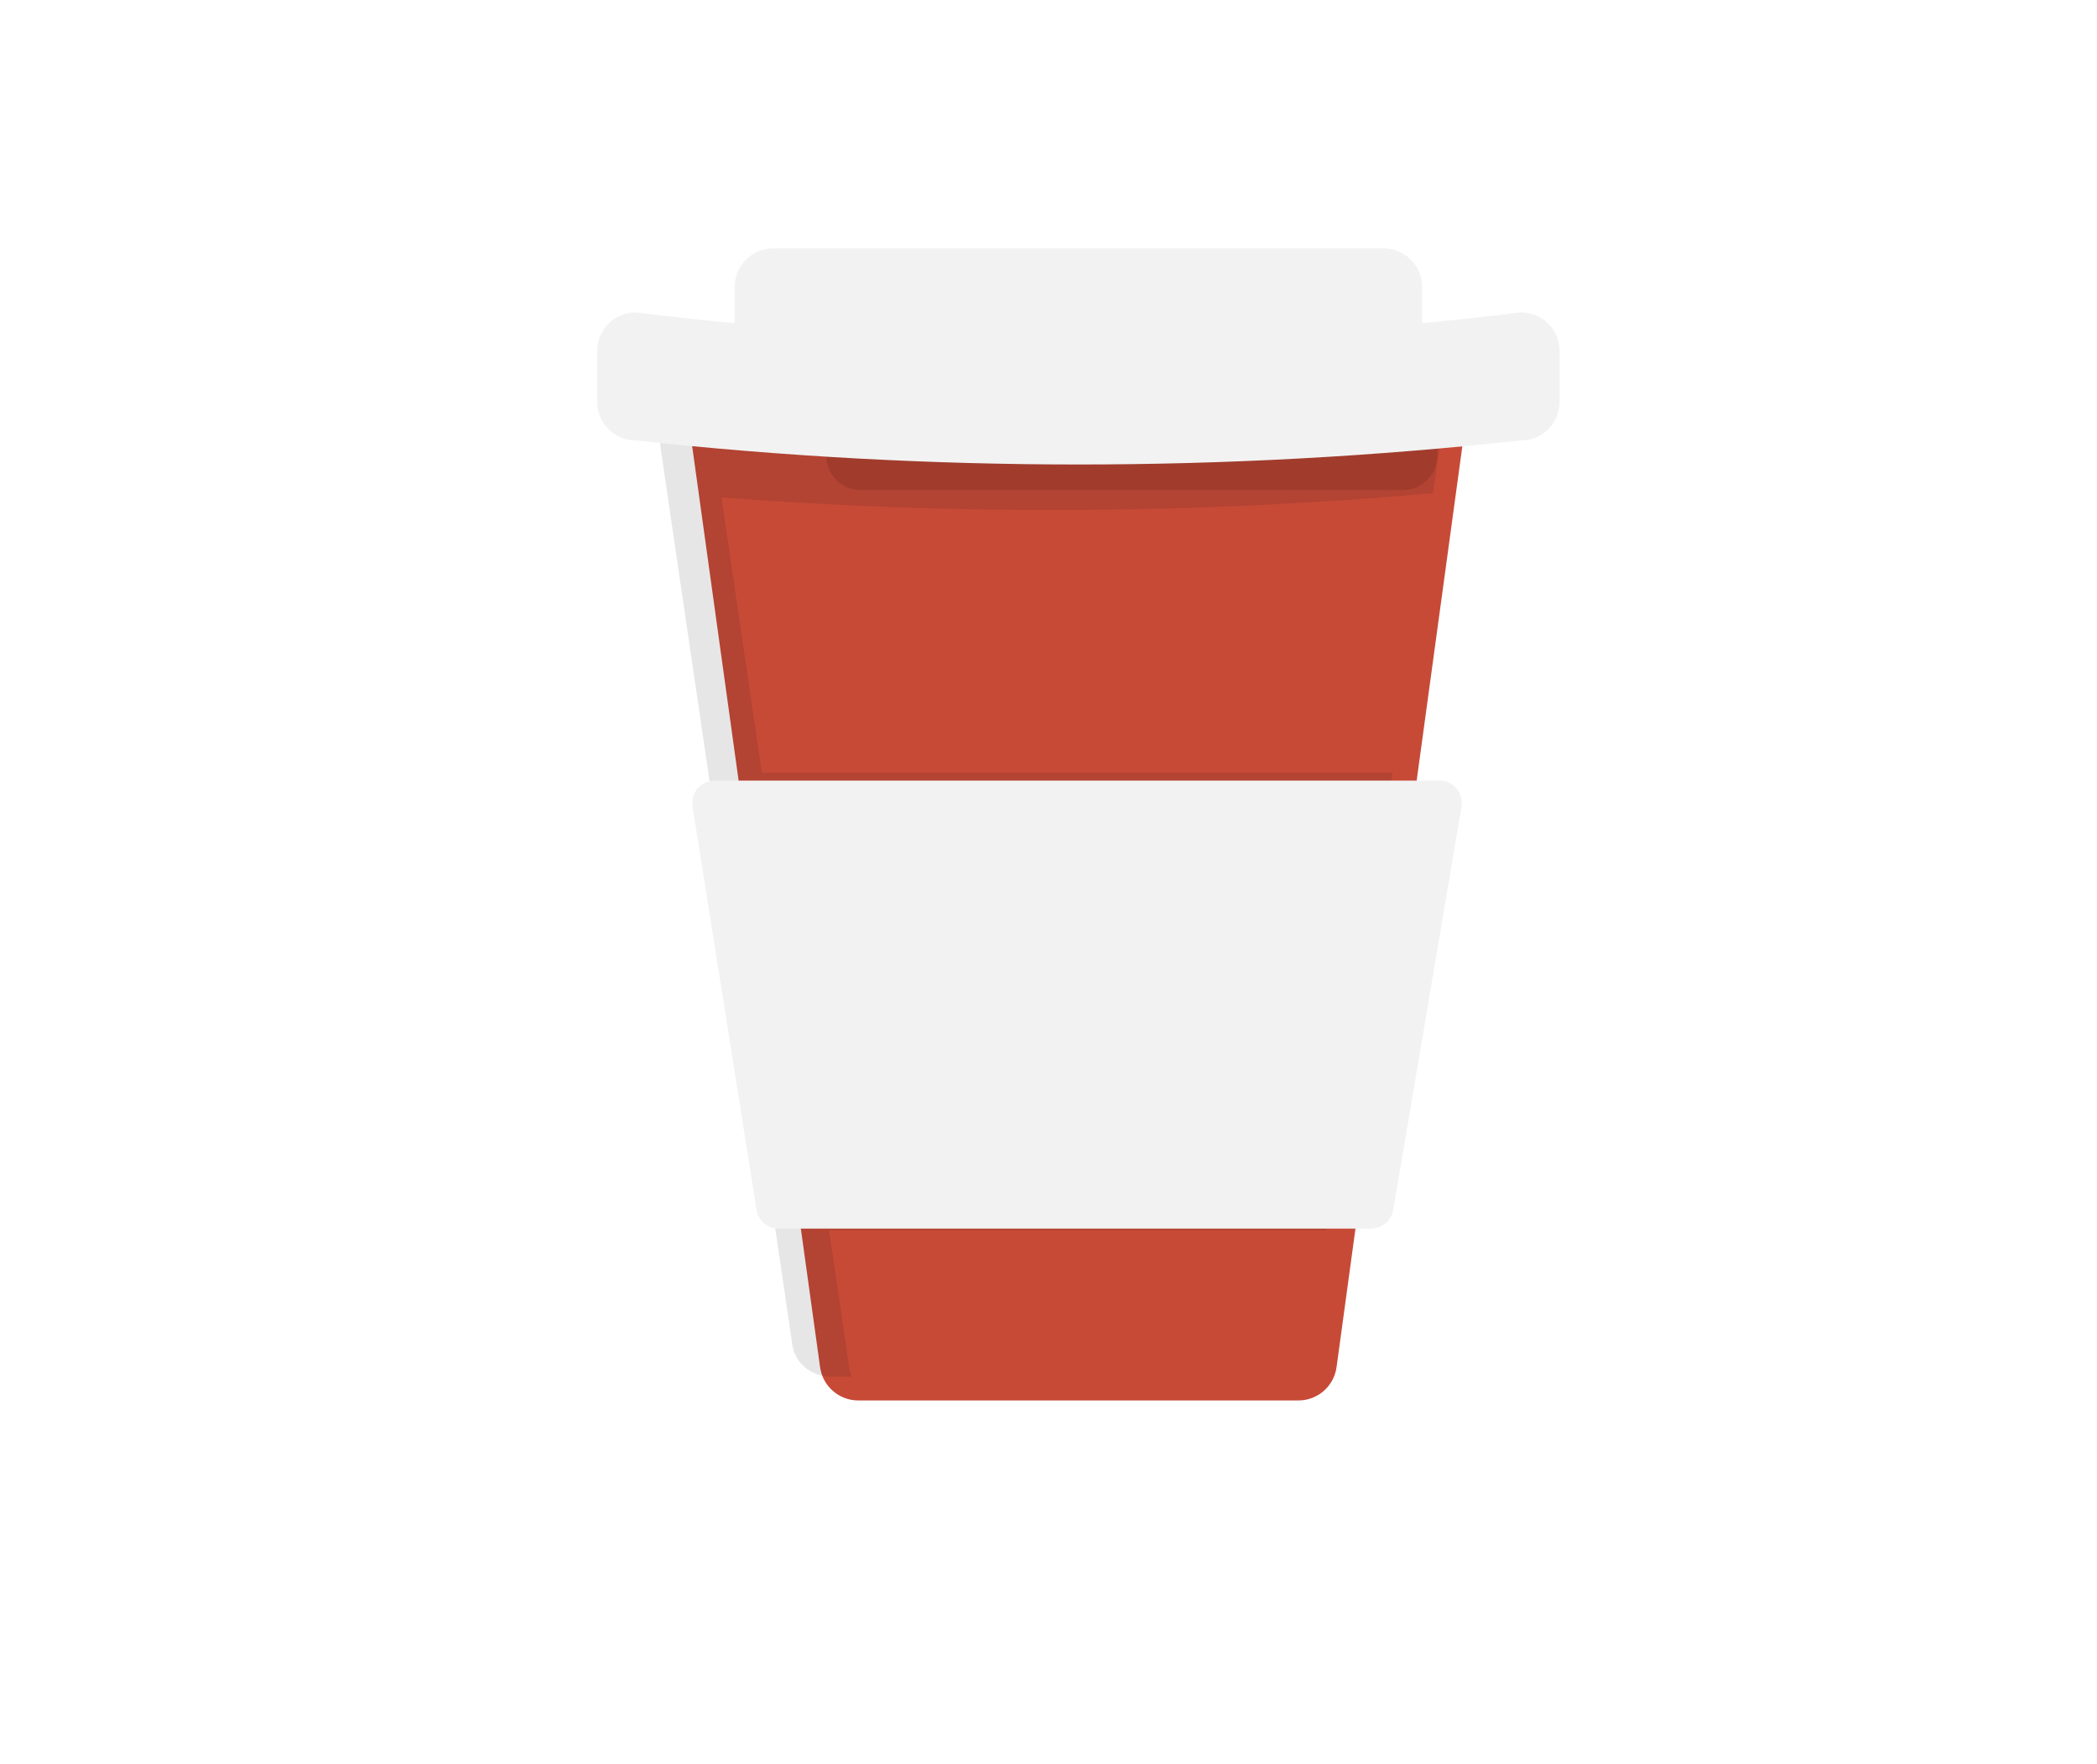
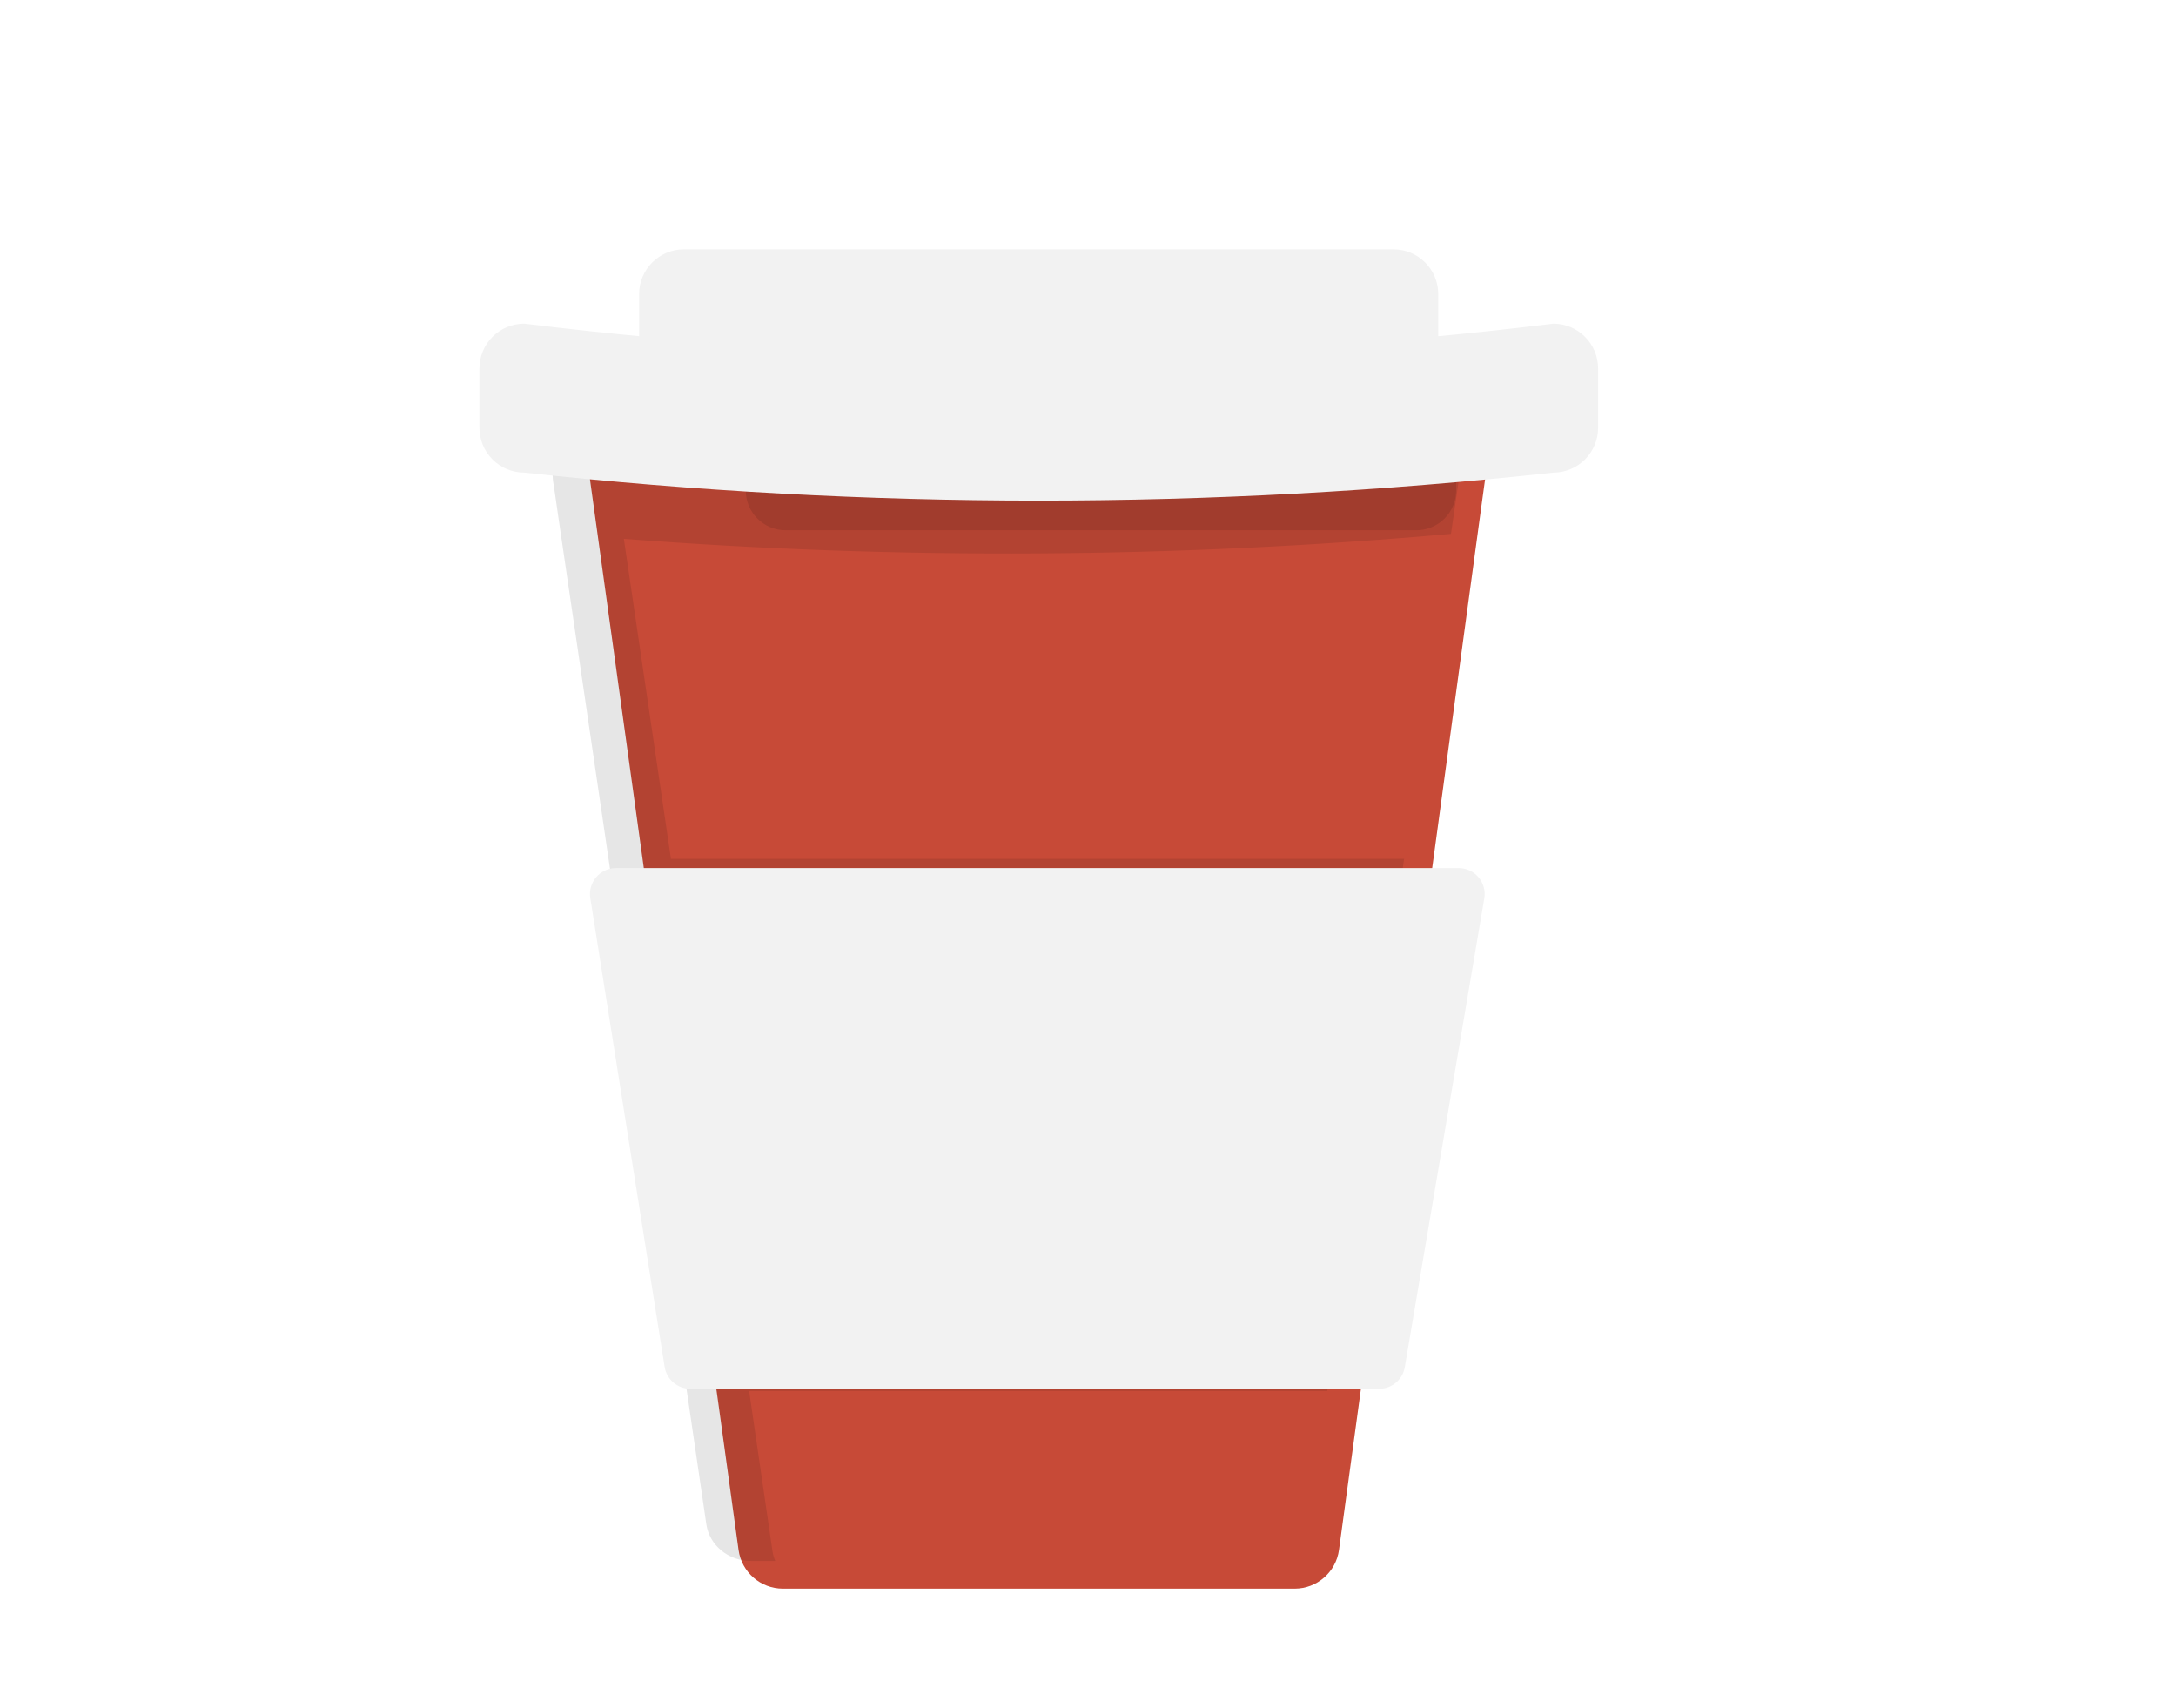
- <svg xmlns="http://www.w3.org/2000/svg" id="b49f4f68-d79e-4476-a14b-b3f27440c724" data-name="Layer 1" width="995.001" height="836.749" viewBox="0 0 995.001 836.749" version="1.1">
-   <defs id="defs119" />
-   <path d="m 695.549,199.358 -3.093,22.687 -19.121,139.99 -31.314,229.253 -7.84,57.398 a 18.284,18.284 0 0 1 -18.12,15.814 H 407.246 A 18.289,18.289 0 0 1 389.125,648.731 l -7.975,-57.443 -31.843,-229.253 -19.459,-140.091 -3.127,-22.541 a 18.284,18.284 0 0 1 18.109,-20.808 h 332.598 a 18.295,18.295 0 0 1 18.12,20.763 z" fill="#c74a37" id="path42" style="stroke-width:1" />
-   <rect x="348.577" y="117.857" width="326.186" height="60.738" rx="18.289" fill="#2f2e41" id="rect44" style="stroke-width:1;fill:#f2f2f2;fill-opacity:1" />
-   <path d="M784.5,235.646v12.22a16.26,16.26,0,0,1-16.26,16.26H510.76a16.26,16.26,0,0,1-16.26-16.26v-12.19A1527,1527,0,0,0,784.5,235.646Z" transform="translate(-102.4993 -31.62564)" opacity="0.1" id="path46" />
-   <path d="m 682.001,204.02 h 0.002 c -0.006,-0.013 -0.012,-0.025 -0.017,-0.038 a 18.323,17.323 0 0 0 -1.85,-3.395 l -0.002,-0.003 c -0.221,-0.314 -0.455,-0.618 -0.696,-0.917 -0.081,-0.1 -0.164,-0.198 -0.247,-0.297 a 18.453,17.446 0 0 0 -2.336,-2.302 c -0.19,-0.156 -0.382,-0.31 -0.578,-0.459 -0.221,-0.167 -0.443,-0.33 -0.673,-0.488 -0.287,-0.197 -0.582,-0.382 -0.882,-0.564 -0.236,-0.143 -0.473,-0.283 -0.716,-0.415 q -0.564,-0.308 -1.152,-0.58 c -0.187,-0.086 -0.377,-0.165 -0.567,-0.245 q -0.562,-0.236 -1.144,-0.435 c -0.156,-0.054 -0.31,-0.113 -0.468,-0.163 q -0.805,-0.254 -1.644,-0.438 c -0.137,-0.03 -0.277,-0.051 -0.415,-0.078 q -0.686,-0.134 -1.391,-0.219 c -0.17,-0.021 -0.339,-0.041 -0.511,-0.057 -0.602,-0.056 -1.209,-0.095 -1.829,-0.095 l -0.001,-7e-5 h -333.292 a 18.376,17.373 0 0 0 -18.148,19.709 l 0.529,3.603 2.605,17.756 0.003,2.6e-4 19.498,132.721 h -10e-4 l 25.595,174.216 14.308,97.394 a 18.326,17.326 0 0 0 18.152,14.942 h 9.93 a 18.305,17.306 0 0 1 -1.031,-3.753 l -9.638,-65.607 h 236.008 l 31.379,-217.192 H 361.488 l -19.186,-130.597 a 1936.819,1831.107 0 0 0 337.641,-2.029 l 3.1,-21.493 a 18.188,17.195 0 0 0 -1.042,-8.482 z" opacity="0.1" id="path60" style="stroke-width:1" />
-   <path d="m 721.713,208.964 a 1935.74,1935.74 0 0 1 -420.085,0 18.288,18.288 0 0 1 -18.288,-18.288 v -24.163 a 18.288,18.288 0 0 1 18.288,-18.288 1721.195,1721.195 0 0 0 420.085,0 18.288,18.288 0 0 1 18.288,18.288 v 24.163 a 18.288,18.288 0 0 1 -18.288,18.288 z" fill="#2f2e41" id="path62" style="stroke-width:1;fill:#f2f2f2;fill-opacity:1" />
-   <path d="M 650.619,582.953 H 369.441 a 10.604,10.604 0 0 1 -10.473,-8.942 l -30.377,-191.375 a 10.604,10.604 0 0 1 10.473,-12.266 h 343.958 a 10.604,10.604 0 0 1 10.455,12.374 l -32.402,191.375 a 10.604,10.604 0 0 1 -10.455,8.834 z" fill="#2f2e41" id="path64" style="stroke-width:1;fill:#f2f2f2;fill-opacity:1" />
+ <svg xmlns="http://www.w3.org/2000/svg" id="bfea2134-9924-4ddb-abfc-914d3548447a" data-name="Layer 1" width="904.858" height="710" viewBox="0 0 904.858 710" version="1.1">
+   <defs id="defs163" />
+   <path d="m 619.297,186.656 -3.186,23.14 -19.395,142.586 -31.95,233.553 -7.964,58.459 a 18.627,18.625 0 0 1 -18.458,16.114 h -212.779 a 18.633,18.63 0 0 1 -18.458,-16.114 l -8.058,-58.459 -32.512,-233.553 -19.769,-142.68 -3.186,-22.952 a 18.627,18.625 0 0 1 18.458,-21.266 h 338.798 a 18.639,18.637 0 0 1 18.458,21.172 z" fill="#c74a37" id="path42" style="stroke-width:1" />
+   <rect x="265.766" y="103.652" width="332.31" height="61.871" rx="18.632" fill="#2f2e41" id="rect44" style="fill:#f2f2f2;fill-opacity:1;stroke-width:1" />
+   <path d="m 605.524,191.433 v 12.46 a 16.565,16.564 0 0 1 -16.584,16.582 H 326.597 a 16.565,16.564 0 0 1 -16.49,-16.582 v -12.46 a 1555.666,1555.49 0 0 0 295.418,0 z" opacity="0.1" id="path46" style="stroke-width:1" />
+   <path d="m 605.524,191.433 v 0 c 0,0 0,0 0,-0.094 a 18.667,17.646 0 0 0 -1.874,-3.373 h -0.094 c -0.187,-0.375 -0.375,-0.656 -0.656,-0.937 -0.094,-0.187 -0.187,-0.281 -0.281,-0.375 a 18.8,17.771 0 0 0 -2.342,-2.342 c -0.187,-0.094 -0.375,-0.281 -0.562,-0.468 -0.281,-0.187 -0.468,-0.281 -0.75,-0.468 -0.281,-0.187 -0.562,-0.375 -0.843,-0.562 -0.281,-0.187 -0.468,-0.281 -0.75,-0.468 q -0.562,-0.281 -1.218,-0.562 c -0.187,-0.094 -0.375,-0.187 -0.562,-0.281 q -0.562,-0.187 -1.124,-0.375 c -0.187,-0.094 -0.375,-0.187 -0.468,-0.187 q -0.843,-0.281 -1.687,-0.468 c -0.187,0 -0.281,0 -0.468,-0.094 q -0.656,-0.094 -1.405,-0.187 c -0.187,0 -0.375,-0.094 -0.468,-0.094 -0.656,0 -1.312,-0.094 -1.874,-0.094 v 0 h -339.548 a 18.721,17.697 0 0 0 -18.551,20.142 l 0.562,3.654 2.623,18.081 v 0 l 19.863,135.185 v 0 L 279.187,534.503 293.71,633.713 a 18.67,17.649 0 0 0 18.551,15.27 h 10.119 a 18.648,17.628 0 0 1 -1.124,-3.841 l -9.744,-66.796 h 240.419 l 31.95,-221.28 H 279 l -19.582,-133.031 a 1973.179,1865.271 0 0 0 343.951,-2.061 l 3.186,-21.922 a 18.529,17.516 0 0 0 -1.031,-8.619 z" opacity="0.1" id="path60" style="stroke-width:1" />
+   <path d="m 646,196.492 a 1972.08,1971.857 0 0 1 -427.995,0 A 18.631,18.629 0 0 1 199.36,177.849 v -24.639 a 18.631,18.629 0 0 1 18.645,-18.643 1753.507,1753.308 0 0 0 427.995,0 18.631,18.629 0 0 1 18.551,18.643 v 24.639 A 18.631,18.629 0 0 1 646,196.492 Z" fill="#2f2e41" id="path62" style="fill:#f2f2f2;fill-opacity:1;stroke-width:1" />
+   <path d="M 573.574,577.41 H 287.058 a 10.803,10.802 0 0 1 -10.681,-9.087 L 245.458,373.367 a 10.803,10.802 0 0 1 10.681,-12.46 h 350.416 a 10.803,10.802 0 0 1 10.681,12.554 l -33.074,194.955 a 10.803,10.802 0 0 1 -10.587,8.994 z" fill="#2f2e41" id="path64" style="fill:#f2f2f2;fill-opacity:1;stroke-width:1" />
</svg>
